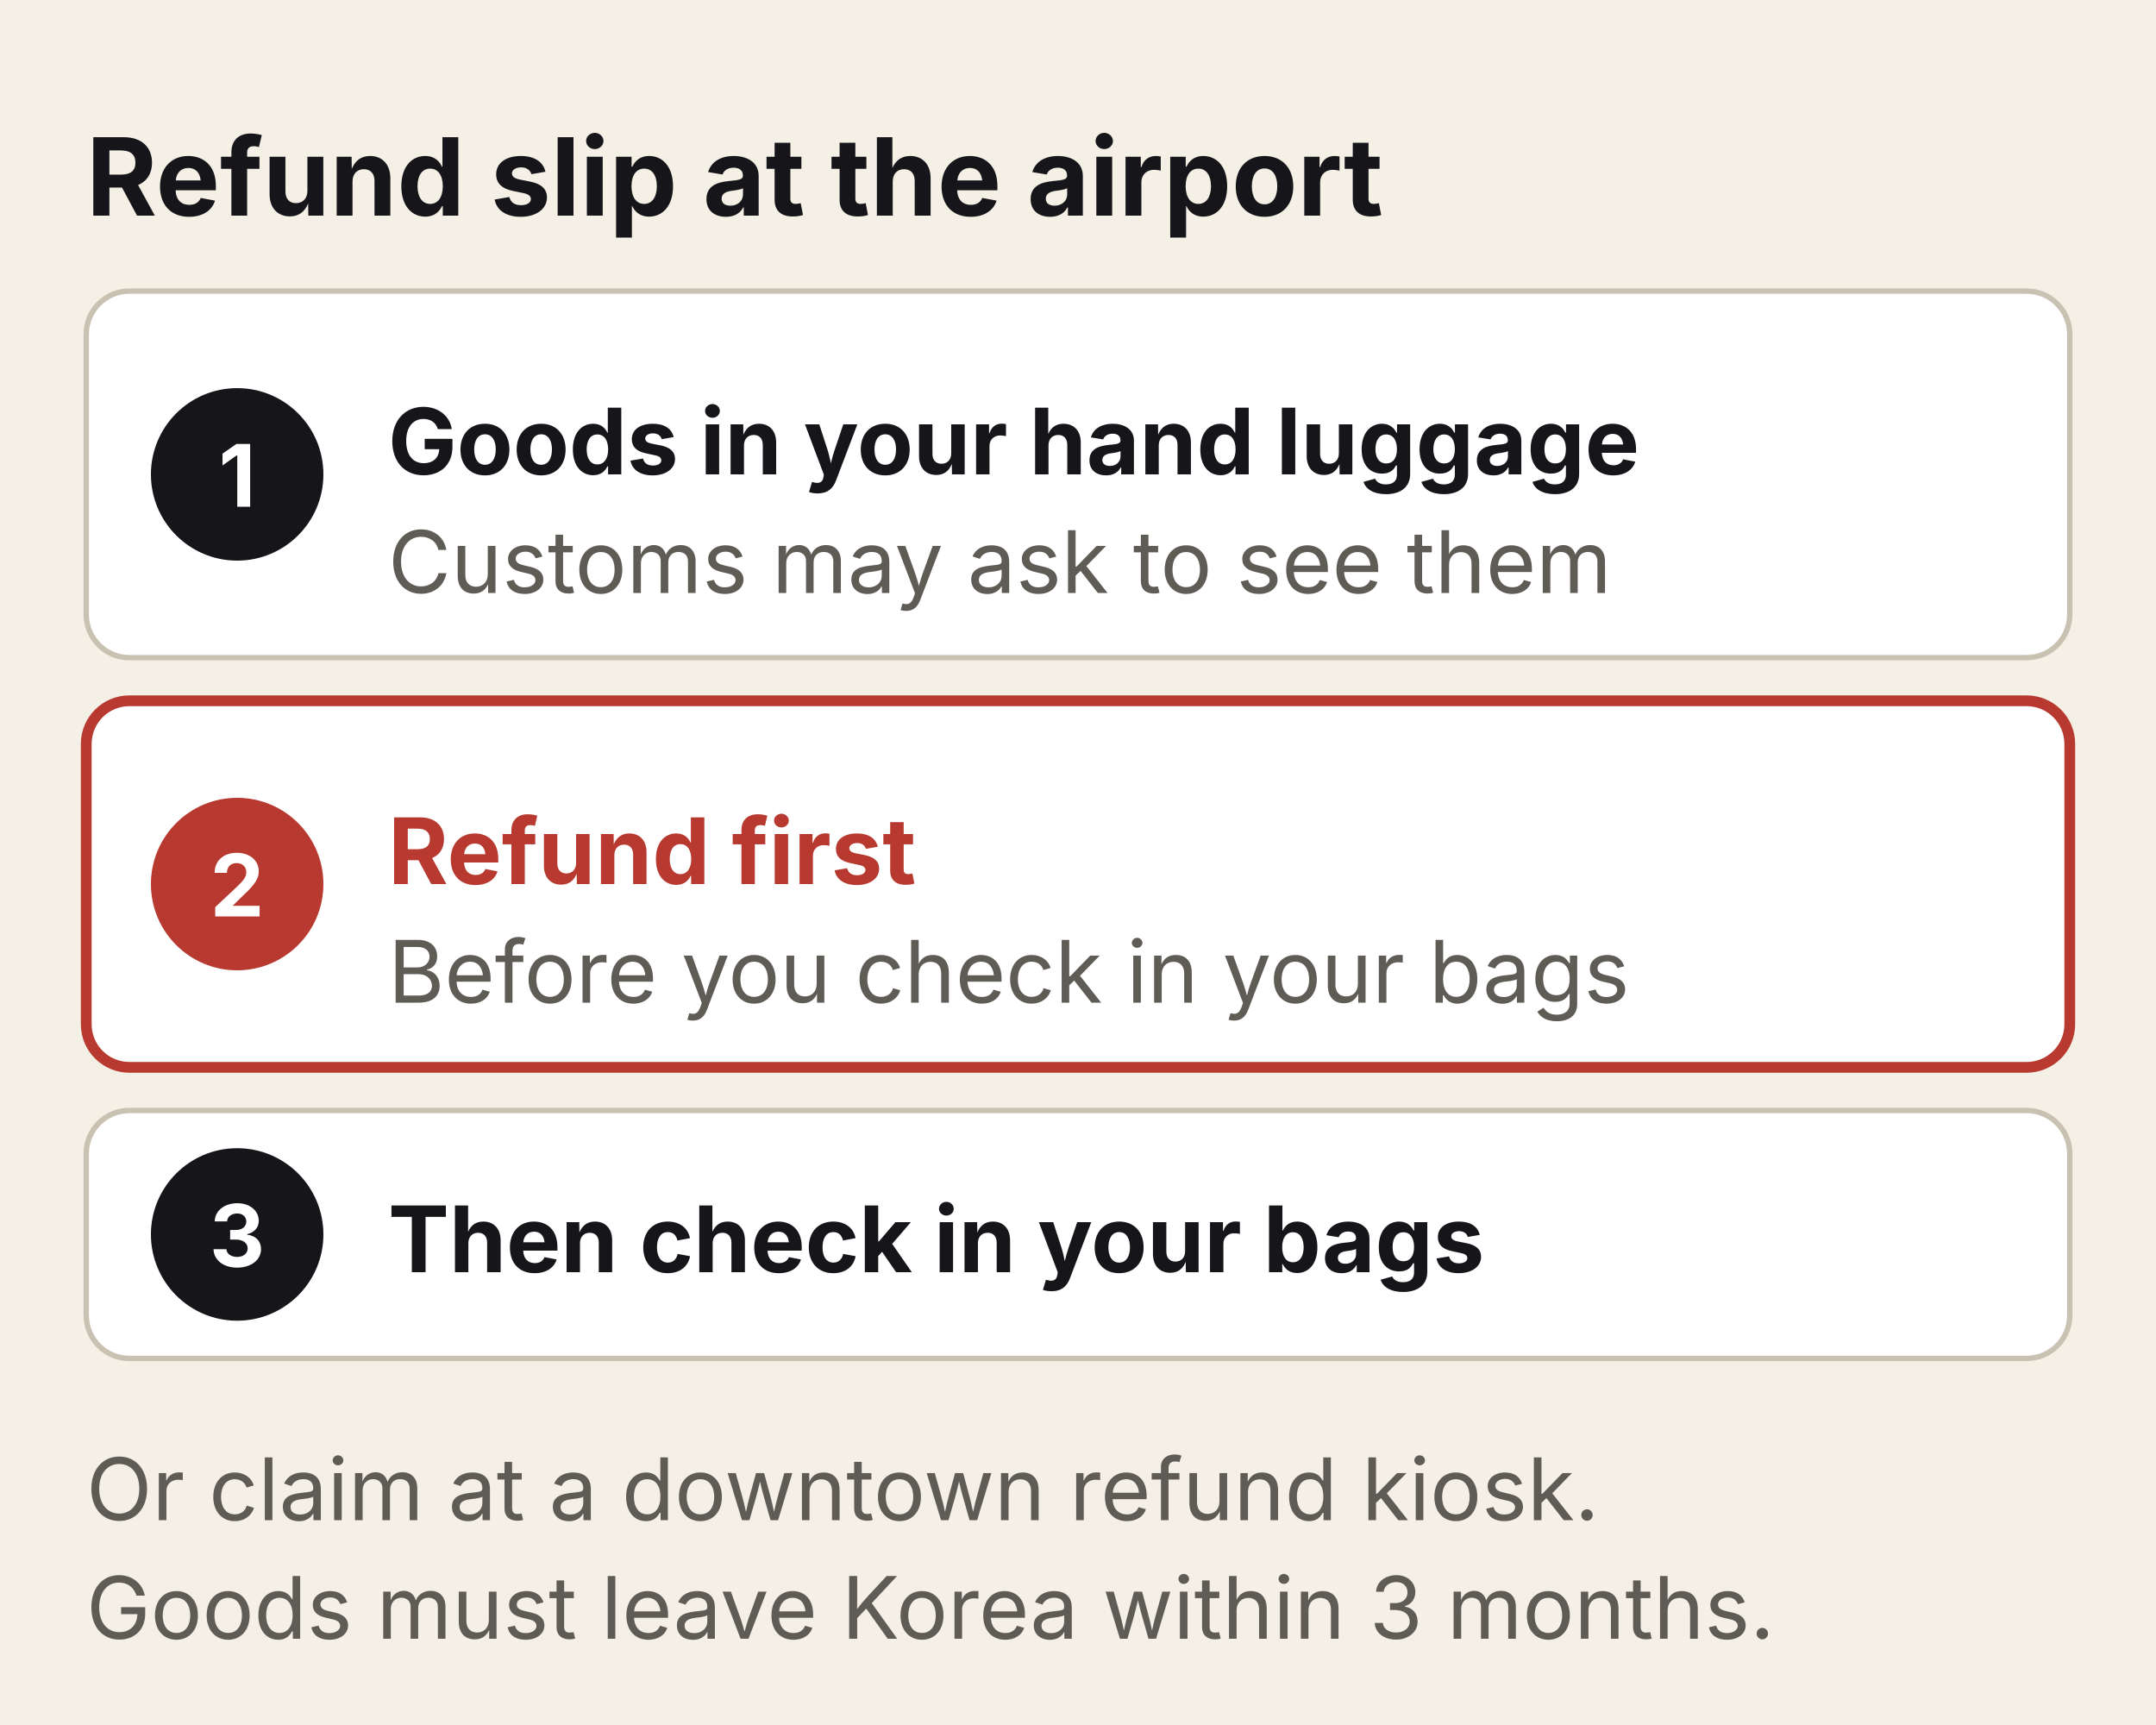
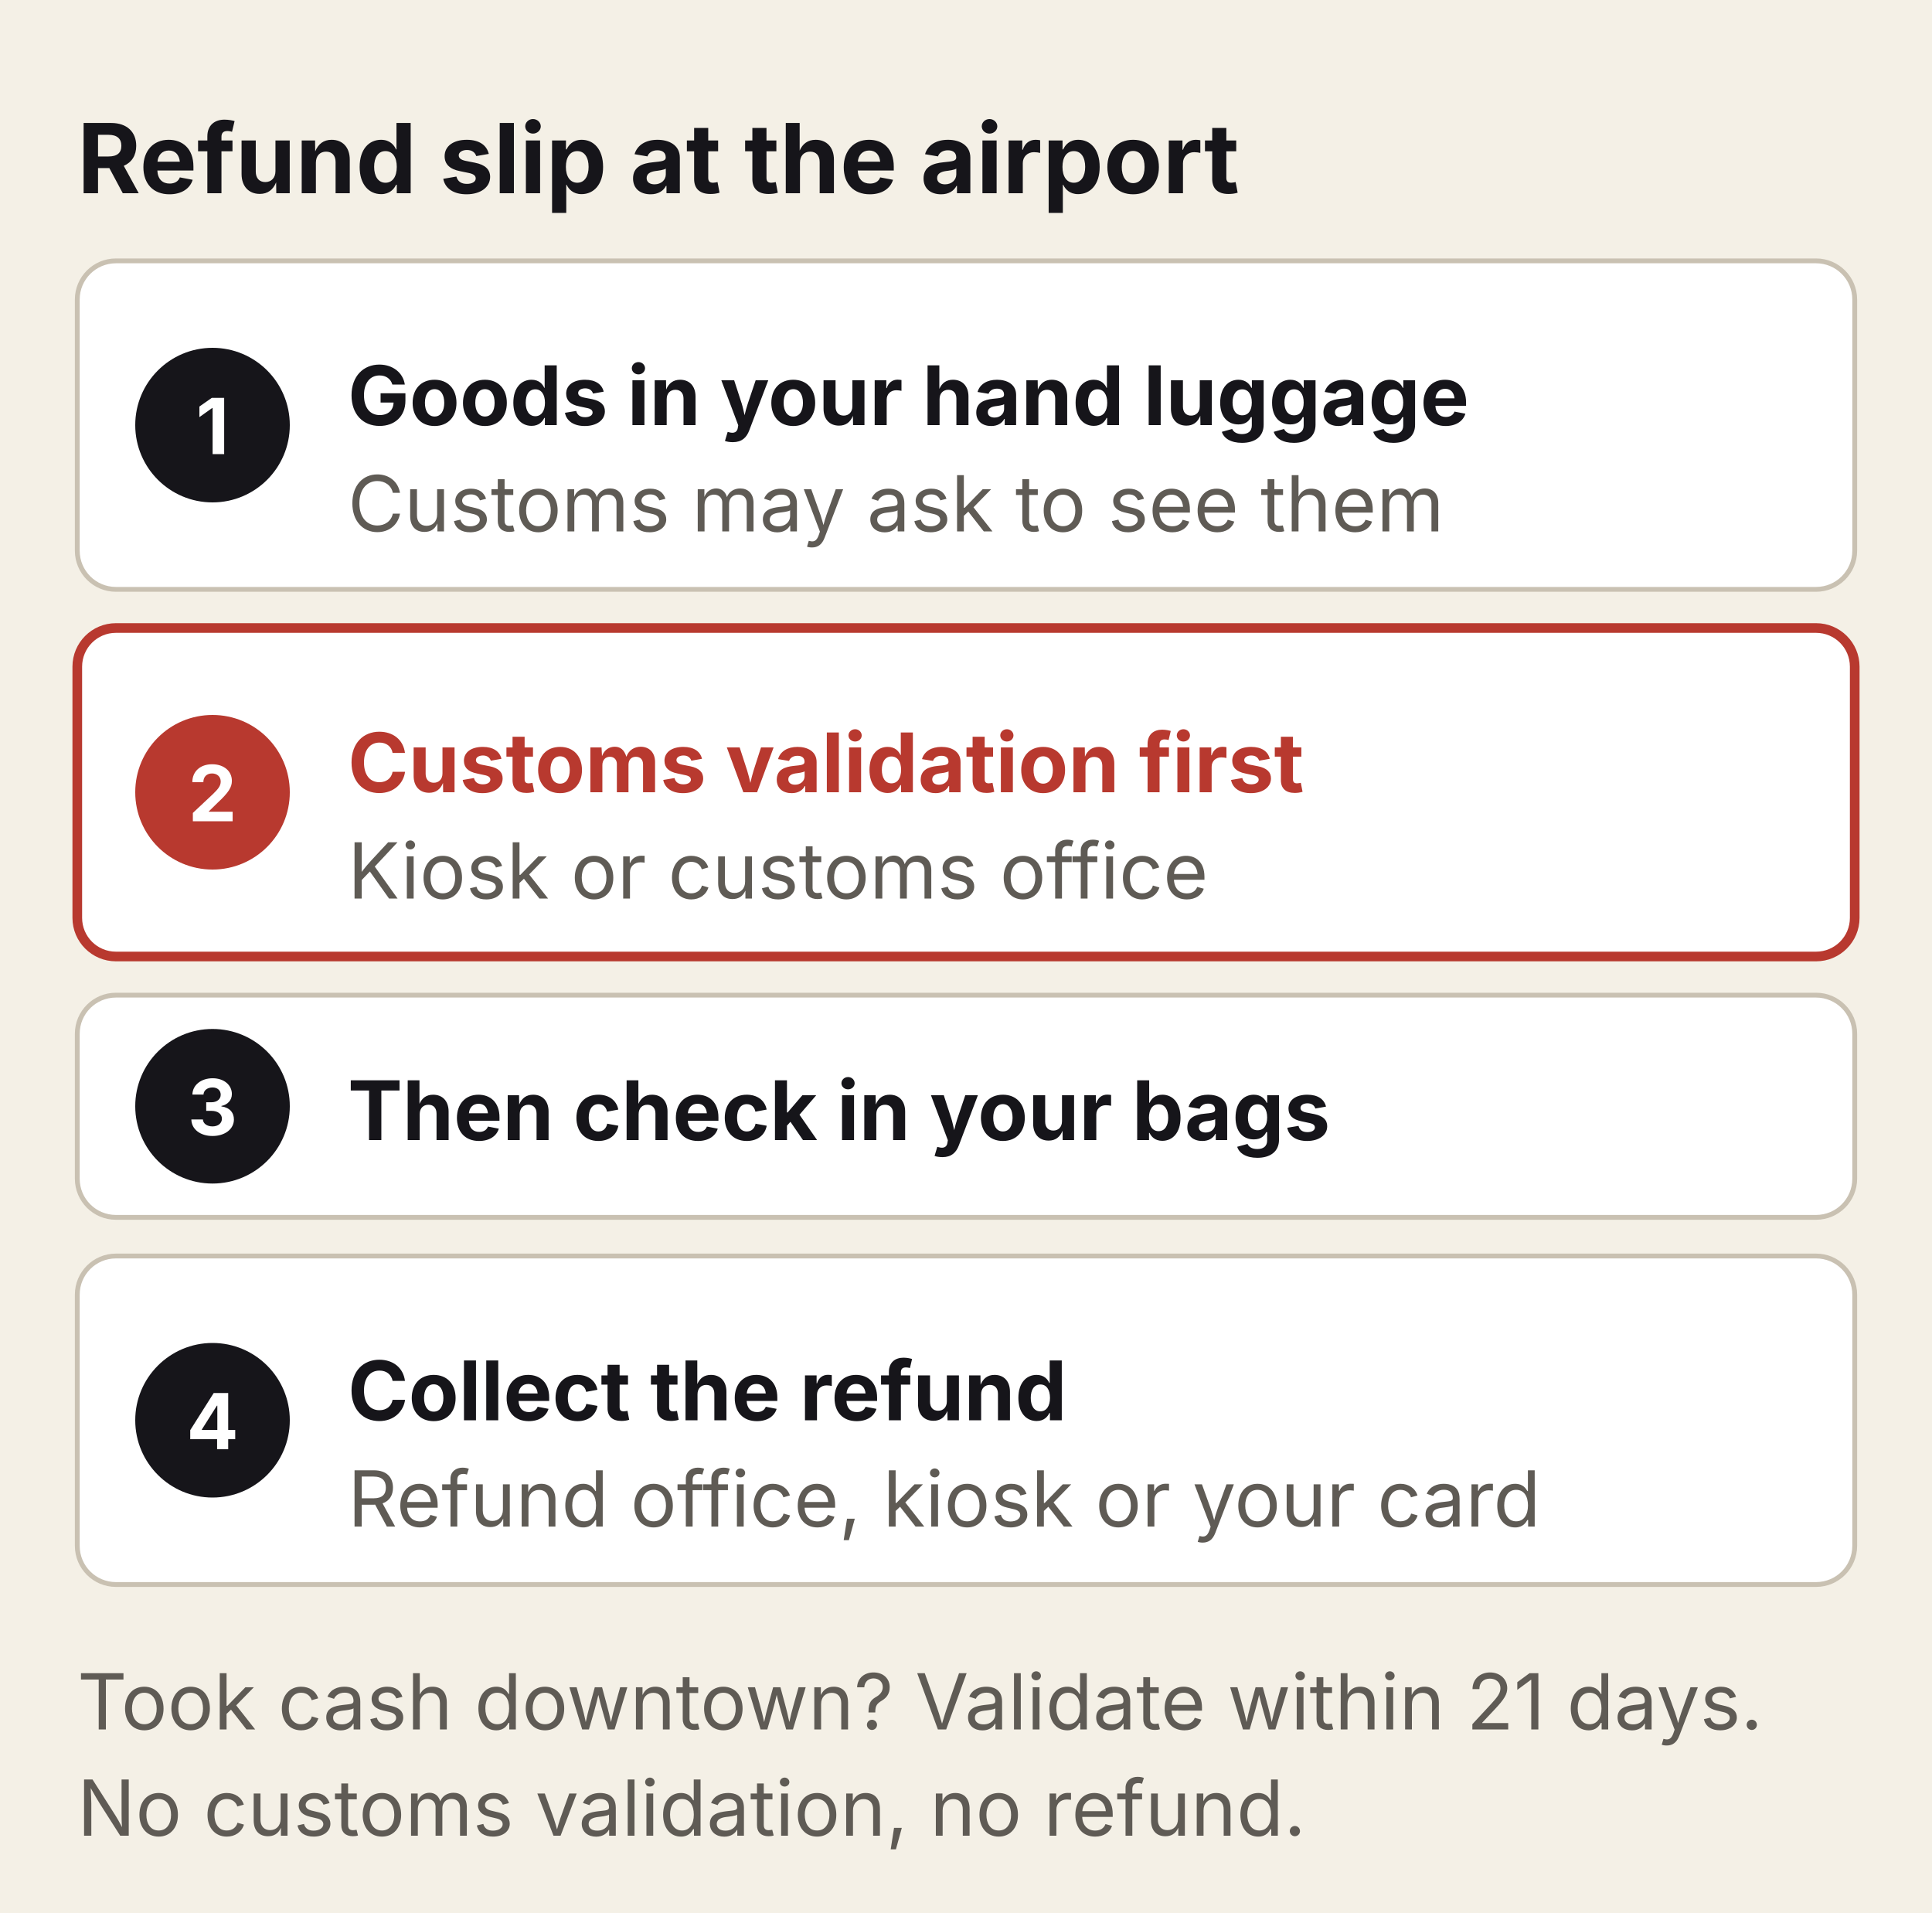
- <svg xmlns="http://www.w3.org/2000/svg" viewBox="0 0 400 320" role="img" aria-label="Refund slip at the airport" font-family="system-ui, -apple-system, &quot;Noto Sans KR&quot;, &quot;Noto Sans JP&quot;, &quot;Noto Sans TC&quot;, sans-serif">
-   <rect width="400" height="320" fill="#f4f0e6" />
+ <svg xmlns="http://www.w3.org/2000/svg" viewBox="0 0 400 396" role="img" aria-label="Refund slip at the airport" font-family="system-ui, -apple-system, &quot;Noto Sans KR&quot;, &quot;Noto Sans JP&quot;, &quot;Noto Sans TC&quot;, sans-serif">
+   <rect width="400" height="396" fill="#f4f0e6" />
  <text x="16" y="40" font-size="20" font-weight="700" fill="#16151a" text-anchor="start">Refund slip at the airport</text>
  <rect x="16" y="54" width="368" height="68" rx="8" fill="#ffffff" stroke="#c9c1b2" stroke-width="1" />
  <circle cx="44.0" cy="88.0" r="16.0" fill="#16151a" />
  <text x="44.0" y="94.0" font-size="16" font-weight="700" fill="#ffffff" text-anchor="middle">1</text>
  <text x="72" y="88" font-size="17" font-weight="700" fill="#16151a" text-anchor="start">Goods in your hand luggage</text>
  <text x="72" y="110" font-size="16" font-weight="400" fill="#5f5b55" text-anchor="start">Customs may ask to see them</text>
  <rect x="16" y="130" width="368" height="68" rx="8" fill="#ffffff" stroke="#b8392f" stroke-width="2" />
  <circle cx="44.0" cy="164.0" r="16.0" fill="#b8392f" />
  <text x="44.0" y="170.0" font-size="16" font-weight="700" fill="#ffffff" text-anchor="middle">2</text>
-   <text x="72" y="164" font-size="17" font-weight="700" fill="#b8392f" text-anchor="start">Refund first</text>
-   <text x="72" y="186" font-size="16" font-weight="400" fill="#5f5b55" text-anchor="start">Before you check in your bags</text>
+   <text x="72" y="164" font-size="17" font-weight="700" fill="#b8392f" text-anchor="start">Customs validation first</text>
+   <text x="72" y="186" font-size="16" font-weight="400" fill="#5f5b55" text-anchor="start">Kiosk or customs office</text>
  <rect x="16" y="206" width="368" height="46" rx="8" fill="#ffffff" stroke="#c9c1b2" stroke-width="1" />
  <circle cx="44.0" cy="229.0" r="16.0" fill="#16151a" />
  <text x="44.0" y="235.0" font-size="16" font-weight="700" fill="#ffffff" text-anchor="middle">3</text>
  <text x="72" y="236" font-size="17" font-weight="700" fill="#16151a" text-anchor="start">Then check in your bags</text>
-   <text x="16" y="282" font-size="16" font-weight="400" fill="#5f5b55" text-anchor="start">Or claim at a downtown refund kiosk.</text>
-   <text x="16" y="304" font-size="16" font-weight="400" fill="#5f5b55" text-anchor="start">Goods must leave Korea within 3 months.</text>
+   <rect x="16" y="260" width="368" height="68" rx="8" fill="#ffffff" stroke="#c9c1b2" stroke-width="1" />
+   <circle cx="44.0" cy="294.0" r="16.0" fill="#16151a" />
+   <text x="44.0" y="300.0" font-size="16" font-weight="700" fill="#ffffff" text-anchor="middle">4</text>
+   <text x="72" y="294" font-size="17" font-weight="700" fill="#16151a" text-anchor="start">Collect the refund</text>
+   <text x="72" y="316" font-size="16" font-weight="400" fill="#5f5b55" text-anchor="start">Refund office, kiosk or your card</text>
+   <text x="16" y="358" font-size="16" font-weight="400" fill="#5f5b55" text-anchor="start">Took cash downtown? Validate within 21 days.</text>
+   <text x="16" y="380" font-size="16" font-weight="400" fill="#5f5b55" text-anchor="start">No customs validation, no refund.</text>
</svg>
